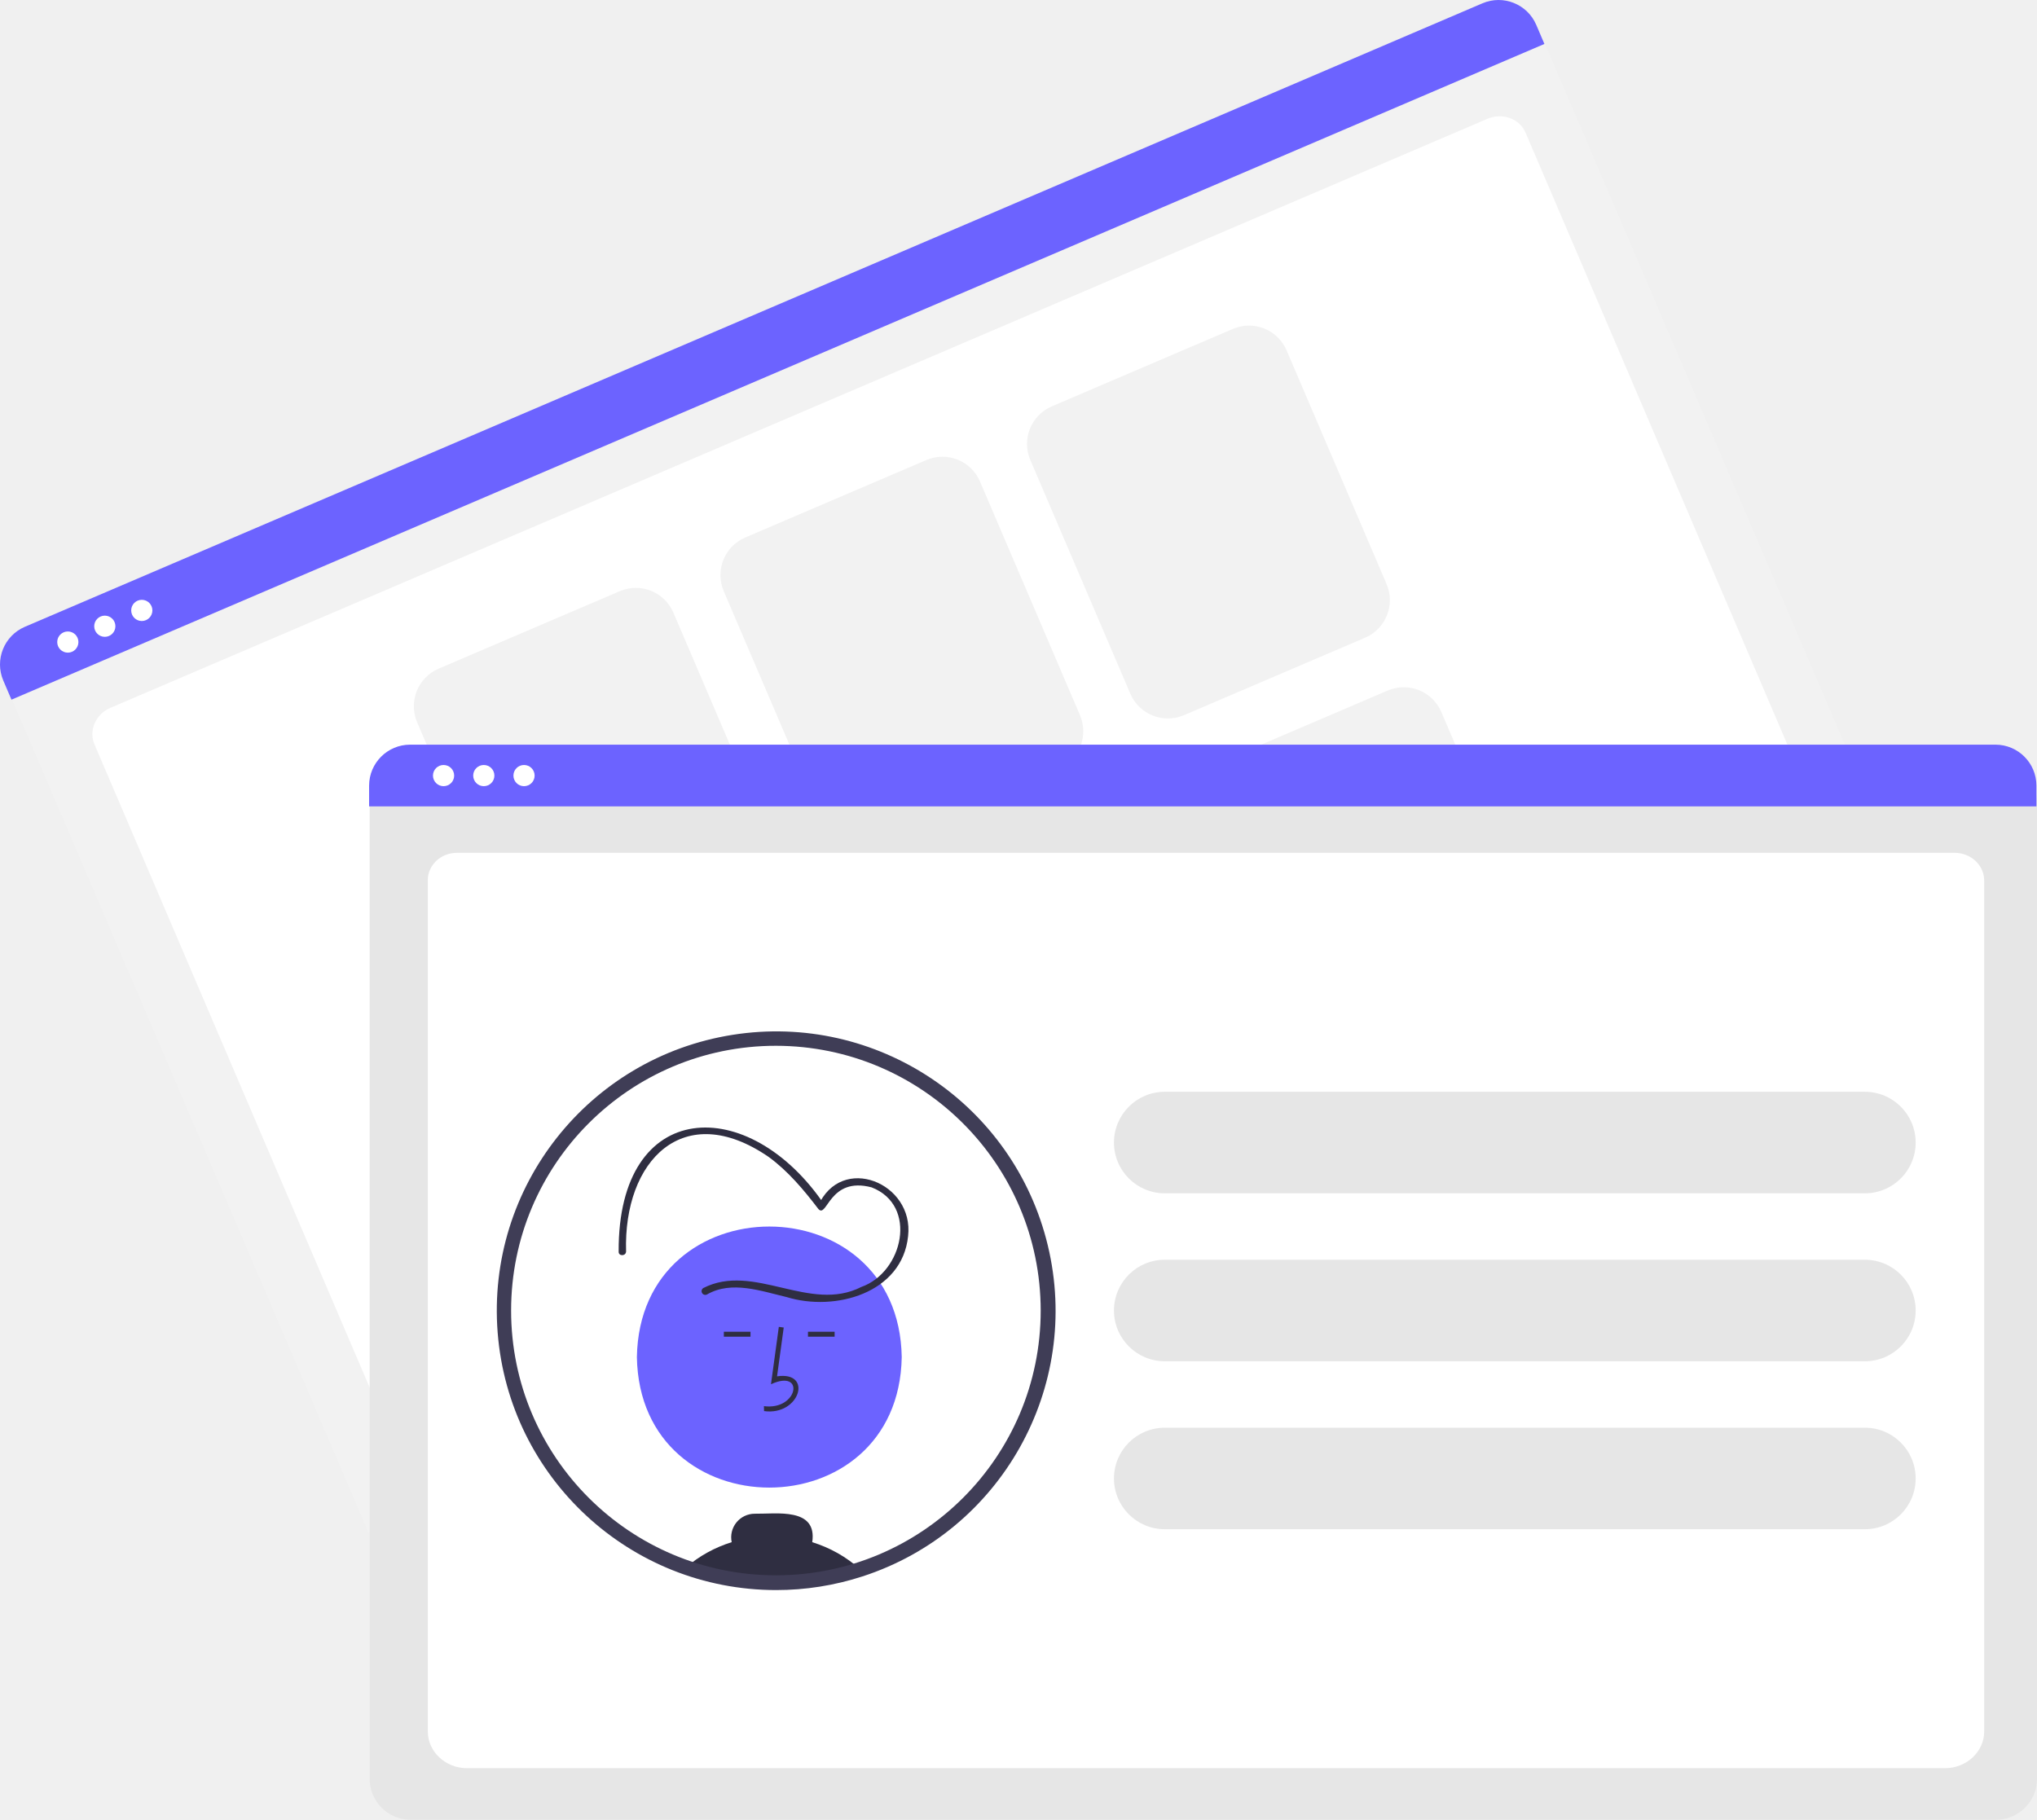
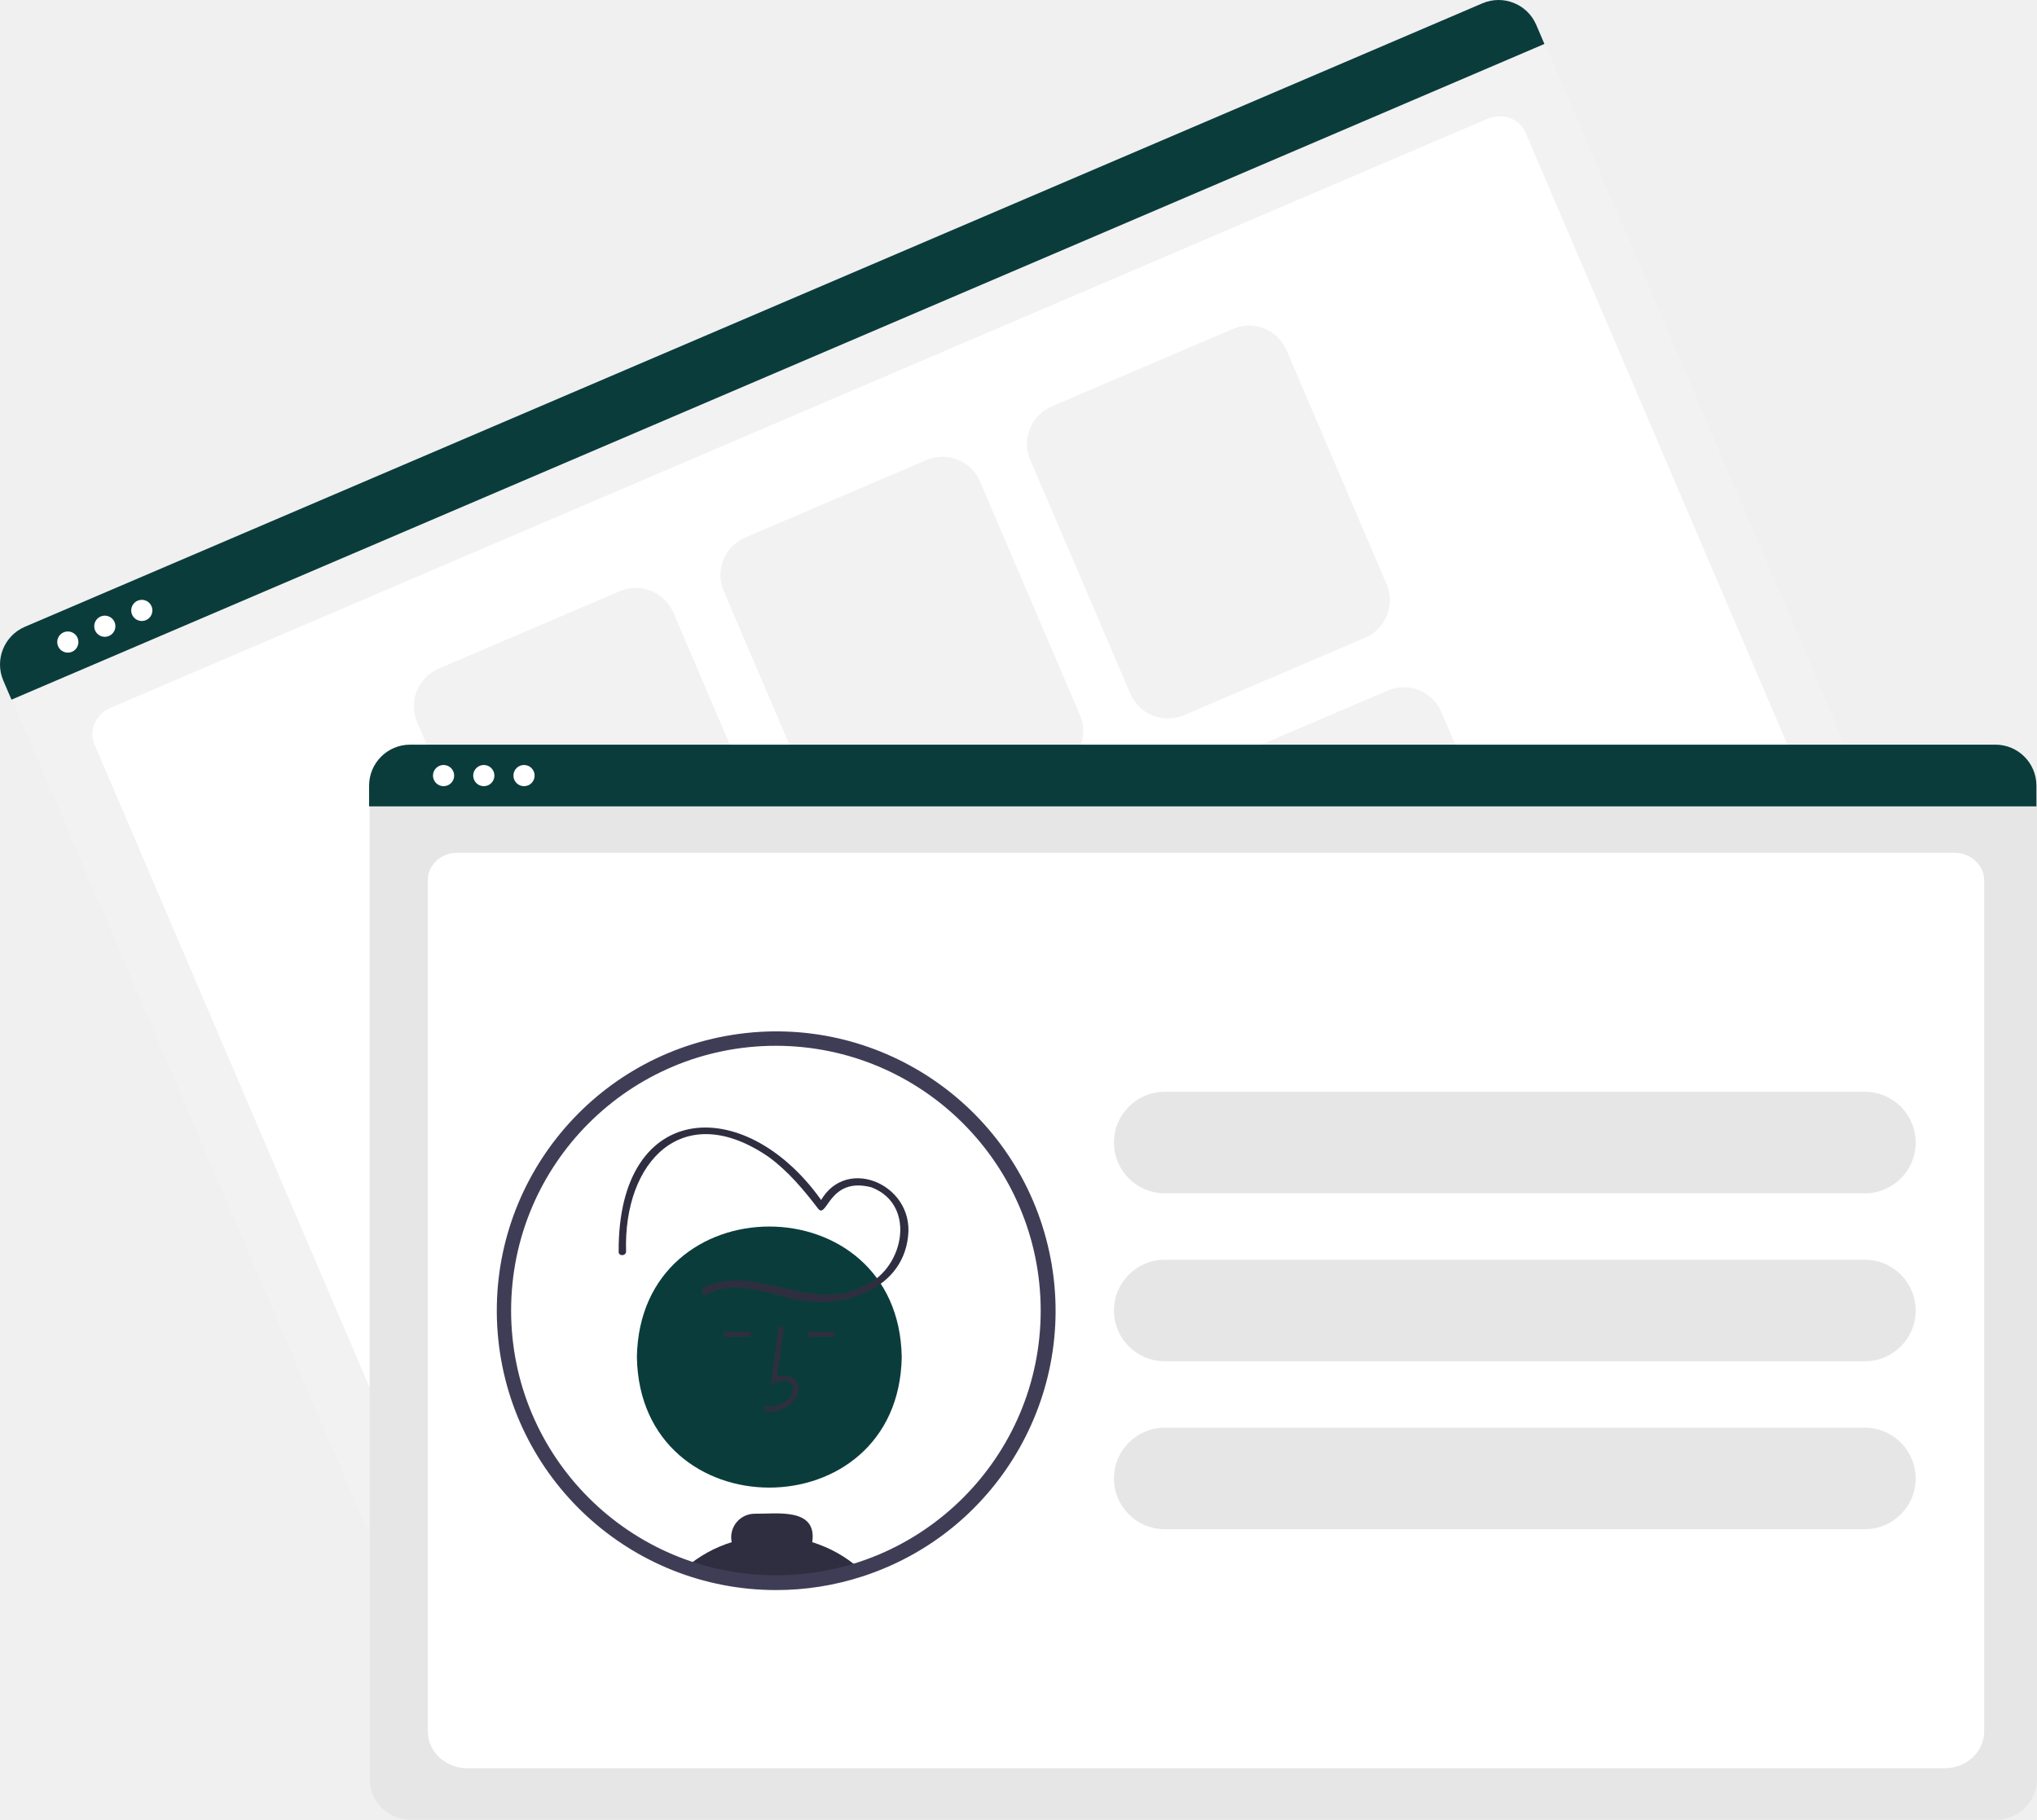
<svg xmlns="http://www.w3.org/2000/svg" id="bb99a283-2cd2-4c10-aa44-4c8aab8f089f" data-name="Layer 1" width="823.24" height="735.54" viewBox="0 0 823.24 735.54">
  <path d="M958.693,482.973,369.509,735.036a16.519,16.519,0,0,1-21.66-8.68L192.422,363.053a12.102,12.102,0,0,1,6.359-15.869l597.105-255.452a12.311,12.311,0,0,1,16.143,6.469L967.373,461.313A16.519,16.519,0,0,1,958.693,482.973Z" transform="translate(-188.3802 -82.22977)" fill="#f2f2f2" />
  <path d="M931.449,471.969,382.345,706.886c-8.049,3.444-17.221.113-20.446-7.425L226.551,383.092c-2.391-5.59.515-12.214,6.48-14.766L789.517,130.252c6.064-2.594,12.974-.082,15.405,5.601L940.199,452.055C943.424,459.592,939.499,468.526,931.449,471.969Z" transform="translate(-188.3802 -82.22977)" fill="#fff" />
-   <path d="M812.544,99.991,193.017,365.034l-3.304-7.723a16.574,16.574,0,0,1,8.716-21.729L787.505,83.565a16.574,16.574,0,0,1,21.735,8.702Z" transform="translate(-188.3802 -82.22977)" fill="#6c63ff" />
+   <path d="M812.544,99.991,193.017,365.034l-3.304-7.723a16.574,16.574,0,0,1,8.716-21.729L787.505,83.565a16.574,16.574,0,0,1,21.735,8.702Z" transform="translate(-188.3802 -82.22977)" fill="#0b3c3c" />
  <circle cx="27.41" cy="259.52" r="4.283" fill="#fff" />
  <circle cx="42.358" cy="253.125" r="4.283" fill="#fff" />
  <circle cx="57.306" cy="246.73" r="4.283" fill="#fff" />
  <path d="M492.268,446.007l-73.229,31.329a16.519,16.519,0,0,1-21.66-8.68l-40.423-94.488a16.519,16.519,0,0,1,8.68-21.66l73.229-31.329a16.519,16.519,0,0,1,21.66,8.68L500.948,424.347A16.519,16.519,0,0,1,492.268,446.007Z" transform="translate(-188.3802 -82.22977)" fill="#f2f2f2" />
  <path d="M616.177,392.997l-73.229,31.329a16.519,16.519,0,0,1-21.66-8.68l-40.423-94.488a16.519,16.519,0,0,1,8.68-21.66l73.229-31.329a16.519,16.519,0,0,1,21.66,8.68l40.423,94.488A16.519,16.519,0,0,1,616.177,392.997Z" transform="translate(-188.3802 -82.22977)" fill="#f2f2f2" />
  <path d="M740.085,339.987l-73.229,31.329a16.519,16.519,0,0,1-21.66-8.68l-40.423-94.488a16.519,16.519,0,0,1,8.68-21.66l73.229-31.329a16.519,16.519,0,0,1,21.66,8.68l40.423,94.488A16.519,16.519,0,0,1,740.085,339.987Z" transform="translate(-188.3802 -82.22977)" fill="#f2f2f2" />
  <path d="M554.808,592.191l-73.229,31.329a16.519,16.519,0,0,1-21.66-8.68l-40.423-94.488a16.519,16.519,0,0,1,8.68-21.66l73.229-31.329a16.519,16.519,0,0,1,21.66,8.68L563.488,570.531A16.519,16.519,0,0,1,554.808,592.191Z" transform="translate(-188.3802 -82.22977)" fill="#f2f2f2" />
  <path d="M678.717,539.181l-73.229,31.329a16.519,16.519,0,0,1-21.66-8.68l-40.423-94.488a16.519,16.519,0,0,1,8.68-21.66L625.313,414.353a16.519,16.519,0,0,1,21.66,8.68l40.423,94.488A16.519,16.519,0,0,1,678.717,539.181Z" transform="translate(-188.3802 -82.22977)" fill="#f2f2f2" />
  <path d="M802.625,486.171l-73.229,31.329a16.519,16.519,0,0,1-21.66-8.68l-40.423-94.488a16.519,16.519,0,0,1,8.68-21.66l73.229-31.329a16.519,16.519,0,0,1,21.66,8.68l40.423,94.488A16.519,16.519,0,0,1,802.625,486.171Z" transform="translate(-188.3802 -82.22977)" fill="#f2f2f2" />
  <path d="M995.12,817.77H354.281a16.519,16.519,0,0,1-16.5-16.5V406.116a12.102,12.102,0,0,1,12.088-12.088H999.323a12.311,12.311,0,0,1,12.297,12.297V801.27A16.519,16.519,0,0,1,995.12,817.77Z" transform="translate(-188.3802 -82.22977)" fill="#e6e6e6" />
  <path d="M974.4,796.938H377.155c-8.755,0-15.878-6.67-15.878-14.868v-344.105c0-6.08,5.278-11.027,11.766-11.027H978.317c6.595,0,11.961,5.028,11.961,11.209V782.07C990.278,790.268,983.155,796.938,974.4,796.938Z" transform="translate(-188.3802 -82.22977)" fill="#fff" />
-   <path d="M1011.39,408.173H337.55v-8.4a16.574,16.574,0,0,1,16.56-16.55H994.83A16.574,16.574,0,0,1,1011.39,399.772Z" transform="translate(-188.3802 -82.22977)" fill="#6c63ff" />
+   <path d="M1011.39,408.173H337.55v-8.4a16.574,16.574,0,0,1,16.56-16.55H994.83A16.574,16.574,0,0,1,1011.39,399.772Z" transform="translate(-188.3802 -82.22977)" fill="#0b3c3c" />
  <circle cx="179.265" cy="313.493" r="4.283" fill="#fff" />
  <circle cx="195.524" cy="313.493" r="4.283" fill="#fff" />
  <circle cx="211.782" cy="313.493" r="4.283" fill="#fff" />
  <rect x="450.203" y="441.306" width="324" height="41.028" rx="20.514" fill="#e6e6e6" />
  <rect x="450.203" y="509.194" width="324" height="41.028" rx="20.514" fill="#e6e6e6" />
  <rect x="450.203" y="577.083" width="324" height="41.028" rx="20.514" fill="#e6e6e6" />
  <path d="M611.972,611.938a110,110,0,1,1-110-110A110.035,110.035,0,0,1,611.972,611.938Z" transform="translate(-188.3802 -82.22977)" fill="#fff" />
-   <path d="M552.812,630.76c-1.201,70.351-105.847,70.34-107.038-.002C446.976,560.409,551.621,560.42,552.812,630.76Z" transform="translate(-188.3802 -82.22977)" fill="#6c63ff" />
+   <path d="M552.812,630.76c-1.201,70.351-105.847,70.34-107.038-.002C446.976,560.409,551.621,560.42,552.812,630.76Z" transform="translate(-188.3802 -82.22977)" fill="#0b3c3c" />
  <path d="M497.169,652.596l-.056-2c13.784,1.84,16.753-15.243,2.852-8.856l3.173-23.19,1.981.271-2.699,19.727C517.057,636.368,511.643,654.595,497.169,652.596Z" transform="translate(-188.3802 -82.22977)" fill="#2f2e41" />
  <rect x="326.539" y="538.292" width="10.771" height="2" fill="#2f2e41" />
  <rect x="292.539" y="538.292" width="10.771" height="2" fill="#2f2e41" />
  <path d="M516.642,705.588c2.1-14.17-14.49-11.37-23.27-11.51a9.518,9.518,0,0,0-9.28,11.5,52.038,52.038,0,0,0-18.49,10.2,110.476,110.476,0,0,0,70.43.78A51.771,51.771,0,0,0,516.642,705.588Z" transform="translate(-188.3802 -82.22977)" fill="#2f2e41" />
  <path d="M474.132,605.447c9.918-5.732,21.946-1.335,32.192,1.07,19.438,5.976,46.697-1.507,49.061-24.662,2.46-21.535-26.999-33.537-36.415-12.104l2.742-.358c-30.537-45.382-83.655-43.661-83.305,18.731-.113,1.927,2.887,1.921,2.999-.001-1.124-36.767,23.209-61.9,57.605-38.272,7.872,5.743,14.241,13.35,20.11,21.056,3.582,4.014,4.361-13.274,21.506-8.746,18.869,7.31,12.712,34.328-4.153,40.26-20.838,10.646-43.407-9.995-63.855.435a1.502,1.502,0,0,0,1.514,2.592Z" transform="translate(-188.3802 -82.22977)" fill="#2f2e41" />
  <path d="M501.972,724.938a112.905,112.905,0,1,1,34.988-5.527A112.727,112.727,0,0,1,501.972,724.938Zm0-220a107.015,107.015,0,1,0,107,107A107.121,107.121,0,0,0,501.972,504.938Z" transform="translate(-188.3802 -82.22977)" fill="#3f3d56" />
</svg>
